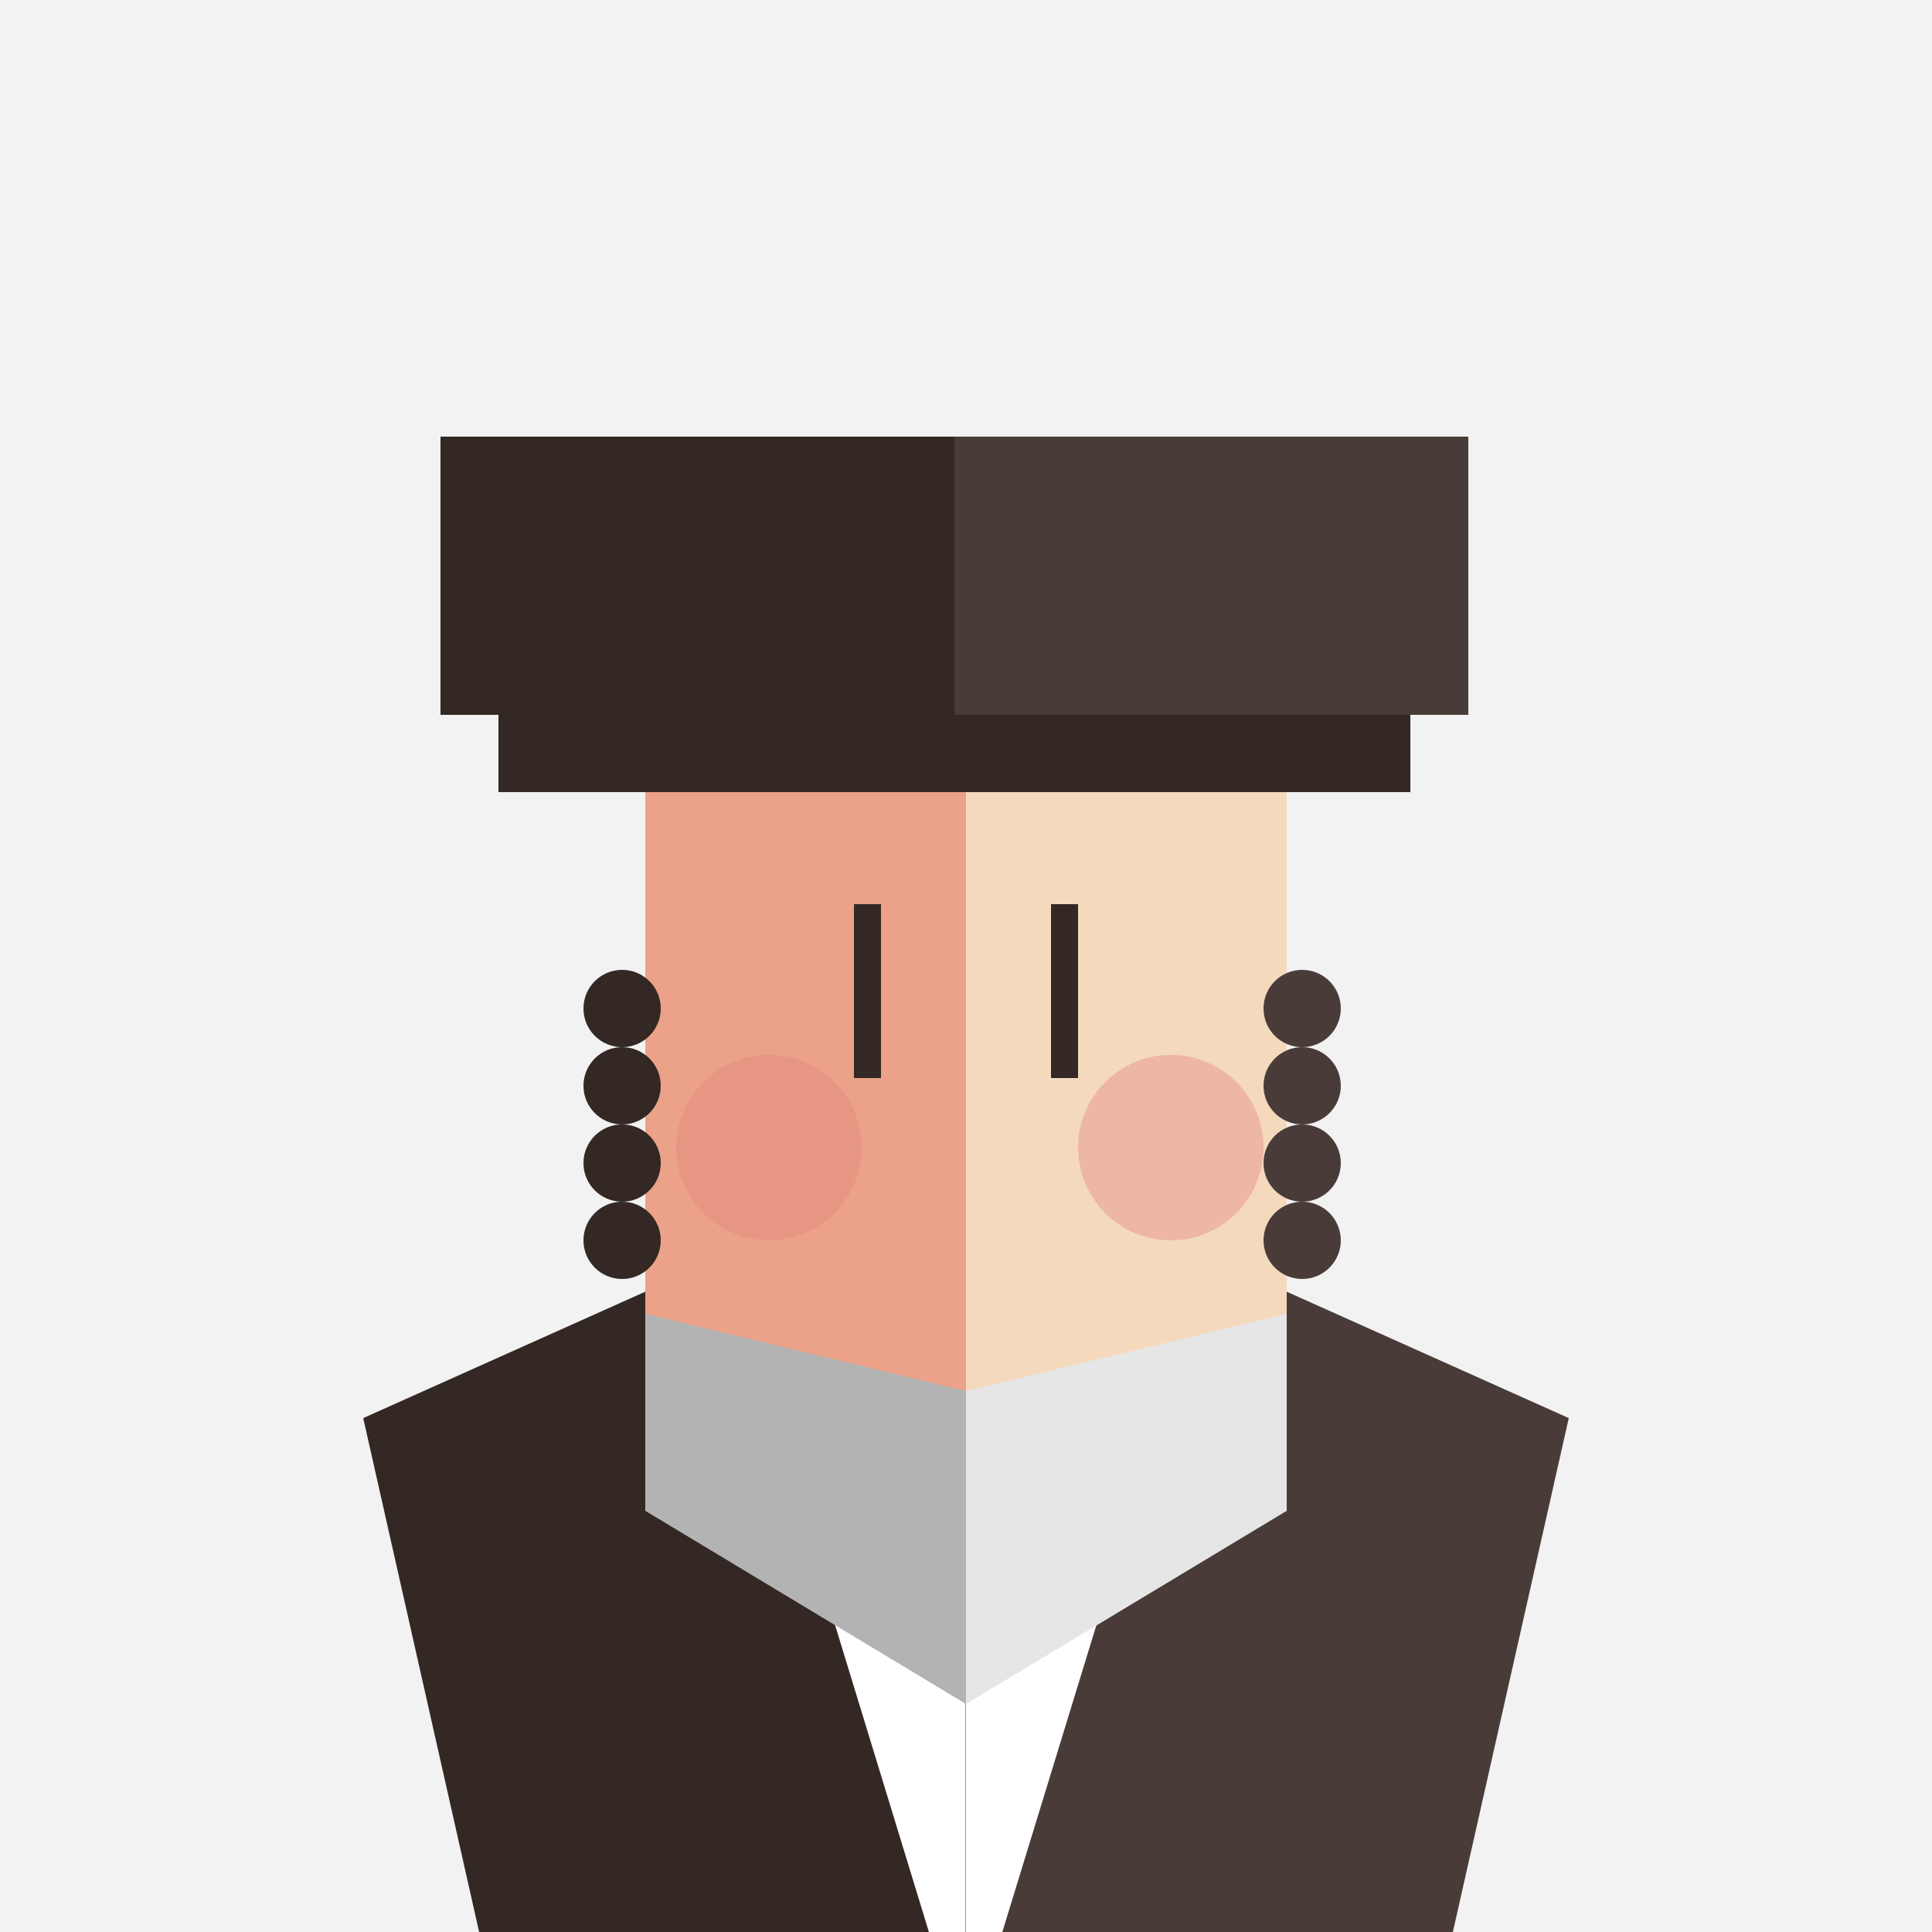
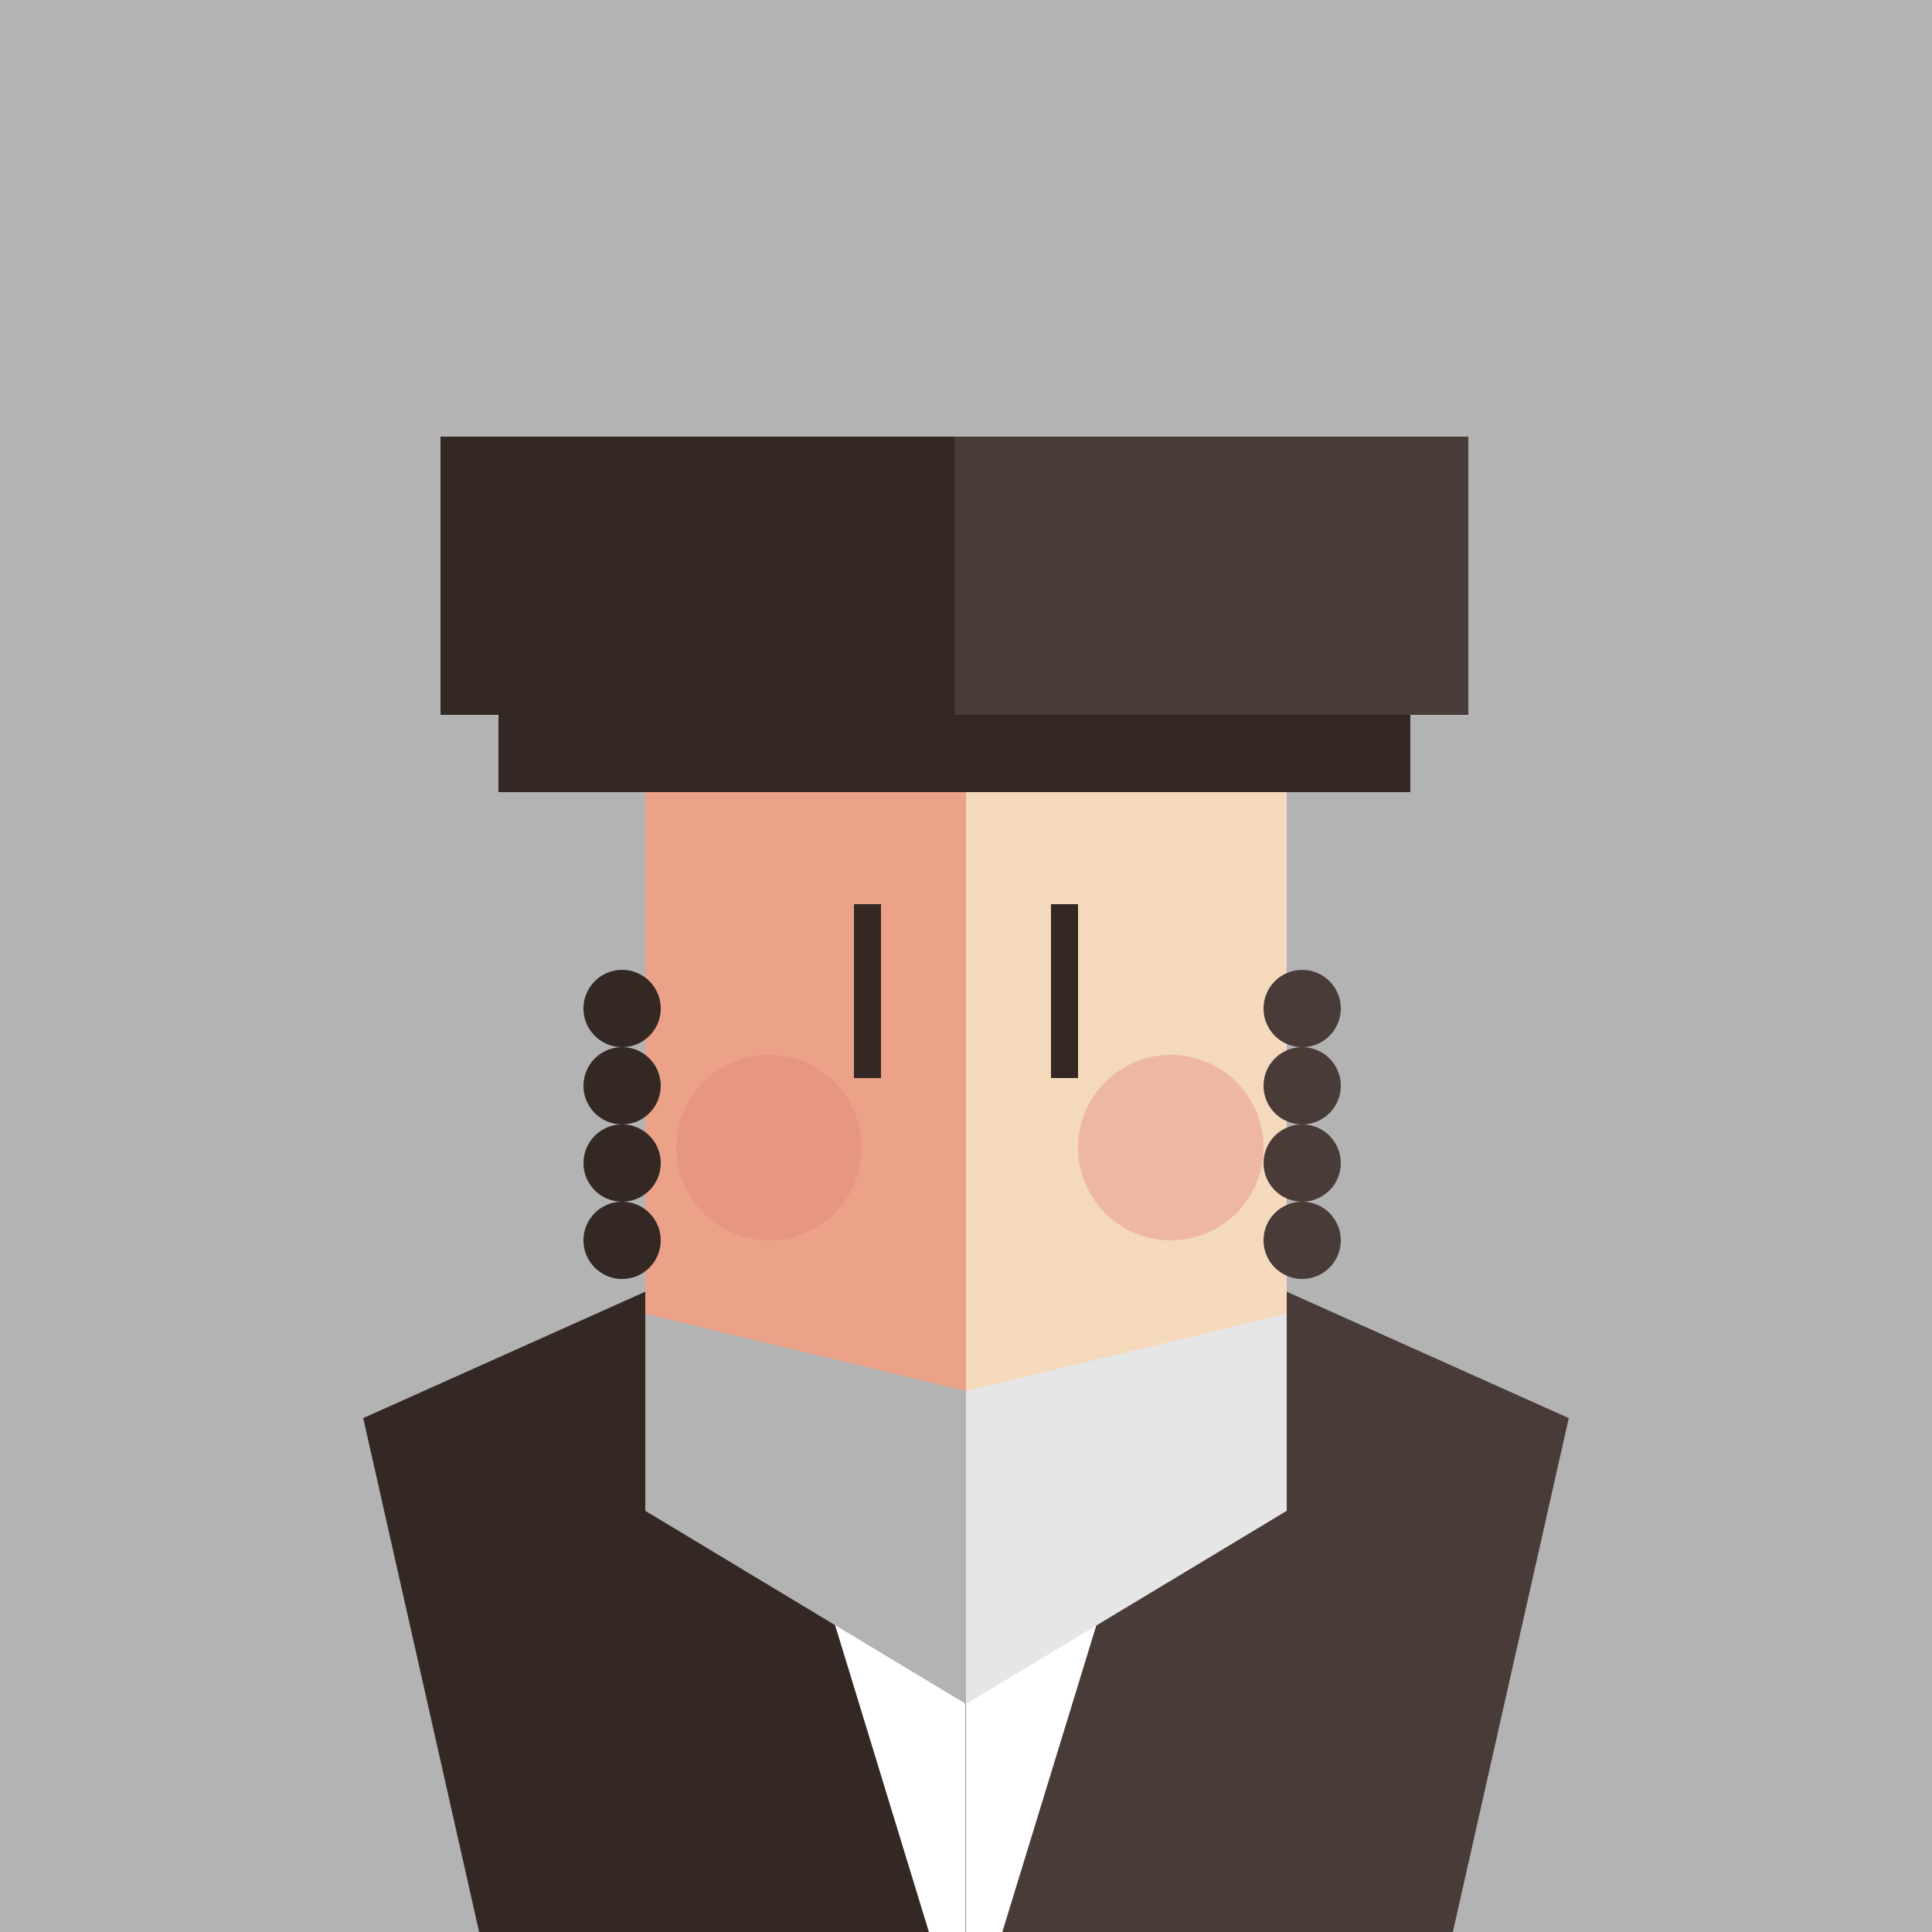
<svg xmlns="http://www.w3.org/2000/svg" version="1.1" x="0px" y="0px" viewBox="0 0 500 500" style="enable-background:new 0 0 500 500;" xml:space="preserve">
  <style type="text/css">
- 	.st0{fill:#FBB03B;}
+ 	.st0{fill:#29ABE2;stroke:#29ABE2;stroke-miterlimit:10;}
	.st1{fill:#A2BC53;}
	.st2{fill:#E56575;}
	.st3{fill:#F2D453;}
- 	.st4{fill:#F2F2F2;}
+ 	.st4{fill:#B3B3B3;}
	.st5{fill:#65C4E5;stroke:#0071BC;stroke-miterlimit:10;}
	.st6{fill:#EF97AA;}
- 	.st7{fill:#29ABE2;}
- 	.st8{fill:#44AD5C;}
- 	.st9{fill:#EF525E;}
- 	.st10{fill:#FCEE21;}
- 	.st11{fill:none;stroke:#FCEE21;stroke-width:2.254;stroke-miterlimit:10;}
- 	.st12{fill:none;stroke:#FCEE21;stroke-width:2.273;stroke-miterlimit:10;}
- 	.st13{fill:#29ABE2;stroke:#0071BC;stroke-miterlimit:10;}
- 	.st14{fill:#FFFFFF;}
- 	.st15{fill:none;stroke:#FFFFFF;stroke-width:2.254;stroke-miterlimit:10;}
- 	.st16{fill:none;stroke:#FFFFFF;stroke-width:2.273;stroke-miterlimit:10;}
- 	.st17{fill:#F7931E;}
- 	.st18{fill:#63703A;}
- 	.st19{fill:#50592A;}
- 	.st20{fill:#8C9663;}
- 	.st21{fill:#848964;}
- 	.st22{fill:#AA8465;}
- 	.st23{fill:#736357;}
- 	.st24{fill:#332823;}
- 	.st25{fill:#666666;}
- 	.st26{fill:#333333;}
- 	.st27{fill:#F43122;}
- 	.st28{fill:#C93C35;}
- 	.st29{fill:#F44E45;}
- 	.st30{fill:#E2AAB7;}
- 	.st31{fill:#E593A3;}
- 	.st32{fill:#40A4BF;}
- 	.st33{fill:#1A8DB5;}
- 	.st34{fill:#ACB5BC;}
- 	.st35{fill:#939BA0;}
- 	.st36{fill:#E8E8E8;}
- 	.st37{fill:#C9C7C7;}
- 	.st38{fill:none;stroke:#35302D;stroke-width:5;stroke-miterlimit:10;}
- 	.st39{fill:#ED1C24;}
- 	.st40{fill:#493C38;}
- 	.st41{fill:#F4D9BD;}
- 	.st42{fill:#EBA288;}
- 	.st43{opacity:0.4;fill:#E4847C;}
- 	.st44{fill:#5B5B5B;}
- 	.st45{fill:#303030;}
- 	.st46{fill:#F7F2F2;}
- 	.st47{fill:#AFAFAF;}
- 	.st48{fill:#FFDDBB;}
- 	.st49{fill:#FFCCAA;}
- 	.st50{fill:#AA663F;}
- 	.st51{fill:#9C4C2E;}
- 	.st52{fill:#EA7DB1;}
- 	.st53{fill:#ED5AA7;}
- 	.st54{fill:#F4E65D;}
- 	.st55{fill:#F2D34E;}
- 	.st56{fill:#ED1E79;}
- 	.st57{fill:#543D34;}
- 	.st58{fill:#C4A58A;}
- 	.st59{fill:#A67C52;}
- 	.st60{fill:#F15A24;}
- 	.st61{fill:#42210B;}
- 	.st62{fill:#949494;}
- 	.st63{fill:#E0E2E2;}
- 	.st64{fill:#F2715B;}
- 	.st65{fill:#D1D3D5;}
- 	.st66{fill:#3B444F;}
+ 	.st7{fill:#FBB03B;}
+ 	.st8{fill:#29ABE2;}
+ 	.st9{fill:#44AD5C;}
+ 	.st10{fill:#EF525E;}
+ 	.st11{fill:#FCEE21;}
+ 	.st12{fill:none;stroke:#FCEE21;stroke-width:2.254;stroke-miterlimit:10;}
+ 	.st13{fill:none;stroke:#FCEE21;stroke-width:2.273;stroke-miterlimit:10;}
+ 	.st14{fill:#29ABE2;stroke:#0071BC;stroke-miterlimit:10;}
+ 	.st15{fill:#FFFFFF;}
+ 	.st16{fill:none;stroke:#FFFFFF;stroke-width:2.254;stroke-miterlimit:10;}
+ 	.st17{fill:none;stroke:#FFFFFF;stroke-width:2.273;stroke-miterlimit:10;}
+ 	.st18{fill:#F7931E;}
+ 	.st19{fill:#63703A;}
+ 	.st20{fill:#50592A;}
+ 	.st21{fill:#8C9663;}
+ 	.st22{fill:#848964;}
+ 	.st23{fill:#AA8465;}
+ 	.st24{fill:#736357;}
+ 	.st25{fill:#332823;}
+ 	.st26{fill:#666666;}
+ 	.st27{fill:#333333;}
+ 	.st28{fill:#F43122;}
+ 	.st29{fill:#C93C35;}
+ 	.st30{fill:#F44E45;}
+ 	.st31{fill:#E2AAB7;}
+ 	.st32{fill:#E593A3;}
+ 	.st33{fill:#40A4BF;}
+ 	.st34{fill:#1A8DB5;}
+ 	.st35{fill:#ACB5BC;}
+ 	.st36{fill:#939BA0;}
+ 	.st37{fill:#E8E8E8;}
+ 	.st38{fill:#C9C7C7;}
+ 	.st39{fill:none;stroke:#35302D;stroke-width:5;stroke-miterlimit:10;}
+ 	.st40{fill:#ED1C24;}
+ 	.st41{fill:#493C38;}
+ 	.st42{fill:#F4D9BD;}
+ 	.st43{fill:#EBA288;}
+ 	.st44{opacity:0.4;fill:#E4847C;}
+ 	.st45{fill:#5B5B5B;}
+ 	.st46{fill:#303030;}
+ 	.st47{fill:#F7F2F2;}
+ 	.st48{fill:#AFAFAF;}
+ 	.st49{fill:#FFDDBB;}
+ 	.st50{fill:#FFCCAA;}
+ 	.st51{fill:#AA663F;}
+ 	.st52{fill:#9C4C2E;}
+ 	.st53{fill:#EA7DB1;}
+ 	.st54{fill:#ED5AA7;}
+ 	.st55{fill:#F4E65D;}
+ 	.st56{fill:#F2D34E;}
+ 	.st57{fill:#ED1E79;}
+ 	.st58{fill:#543D34;}
+ 	.st59{fill:#C4A58A;}
+ 	.st60{fill:#A67C52;}
+ 	.st61{fill:#F15A24;}
+ 	.st62{fill:#42210B;}
+ 	.st63{fill:#949494;}
+ 	.st64{fill:#E0E2E2;}
+ 	.st65{fill:#F2715B;}
+ 	.st66{fill:#D1D3D5;}
	.st67{fill:#E6E6E6;}
- 	.st68{fill:#B3B3B3;}
- 	.st69{fill:#1C8FB7;}
- 	.st70{fill-rule:evenodd;clip-rule:evenodd;fill:#FCEE21;}
- 	.st71{opacity:0.5;fill:#FFFFFF;}
- 	.st72{fill:none;stroke:#F7931E;stroke-width:8.278;stroke-miterlimit:10;}
- 	.st73{fill:#FFFFFF;stroke:#FFFFFF;stroke-width:7.468;stroke-miterlimit:10;}
- 	.st74{fill:#65C4E5;}
- 	.st75{fill:none;stroke:#29ABE2;stroke-width:2;stroke-miterlimit:10;}
- 	.st76{fill:none;stroke:#29ABE2;stroke-width:2;stroke-miterlimit:10;stroke-dasharray:8.571,5.357;}
- 	.st77{fill:none;stroke:#1D8EB5;stroke-width:2;stroke-miterlimit:10;}
- 	.st78{fill:none;stroke:#1D8EB5;stroke-width:2;stroke-miterlimit:10;stroke-dasharray:8.571,5.357;}
+ 	.st68{fill:#1C8FB7;}
+ 	.st69{fill-rule:evenodd;clip-rule:evenodd;fill:#FCEE21;}
+ 	.st70{opacity:0.5;fill:#FFFFFF;}
+ 	.st71{fill:none;stroke:#F7931E;stroke-width:8.278;stroke-miterlimit:10;}
+ 	.st72{fill:#FFFFFF;stroke:#FFFFFF;stroke-width:7.468;stroke-miterlimit:10;}
+ 	.st73{fill:#65C4E5;}
+ 	.st74{fill:none;stroke:#29ABE2;stroke-width:2;stroke-miterlimit:10;}
+ 	.st75{fill:none;stroke:#29ABE2;stroke-width:2;stroke-miterlimit:10;stroke-dasharray:8.571,5.357;}
+ 	.st76{fill:none;stroke:#1D8EB5;stroke-width:2;stroke-miterlimit:10;}
+ 	.st77{fill:none;stroke:#1D8EB5;stroke-width:2;stroke-miterlimit:10;stroke-dasharray:8.571,5.357;}
+ 	.st78{fill-rule:evenodd;clip-rule:evenodd;fill:#FFFFFF;}
+ 	.st79{fill:#29ABE2;stroke:#FFFFFF;stroke-width:1.2;stroke-miterlimit:10;}
+ 	.st80{opacity:0.4;}
+ 	.st81{fill-rule:evenodd;clip-rule:evenodd;}
+ 	.st82{fill-rule:evenodd;clip-rule:evenodd;fill:#FFFFFF;stroke:#000000;stroke-width:3.9;stroke-miterlimit:10;}
+ 	.st83{fill-rule:evenodd;clip-rule:evenodd;fill:none;stroke:#000000;stroke-width:1.3;stroke-miterlimit:10;}
+ 	.st84{fill:none;}
+ 	.st85{fill:#23170D;}
</style>
  <g id="BG">
    <rect x="0" class="st4" width="500" height="500" />
  </g>
  <g id="Layer_1">
-     <polygon class="st40" points="250,297.1 406,367 376,500 250,500  " />
-     <polygon class="st24" points="250,297.1 94,367 124,500 250,500  " />
-     <polygon class="st14" points="297.9,374.4 259.4,500 250,500 250,409  " />
-     <polygon class="st14" points="202,374.4 240.4,500 249.9,500 249.9,409  " />
-     <polygon class="st29" points="261,420 250,424 239,420 229,394 271,394  " />
+     <polygon class="st41" points="250,297.1 406,367 376,500 250,500  " />
+     <polygon class="st25" points="250,297.1 94,367 124,500 250,500  " />
+     <polygon class="st15" points="297.9,374.4 259.4,500 250,500 250,409  " />
+     <polygon class="st15" points="202,374.4 240.4,500 249.9,500 249.9,409  " />
+     <polygon class="st30" points="261,420 250,424 239,420 229,394 271,394  " />
    <g>
-       <polygon class="st41" points="333,349 250,409 250,140 333,190   " />
-       <polygon class="st42" points="167,349 250,409 250,140 167,190   " />
+       <polygon class="st42" points="333,349 250,409 250,140 333,190   " />
+       <polygon class="st43" points="167,349 250,409 250,140 167,190   " />
    </g>
-     <rect x="272" y="234" class="st24" width="7" height="45" />
-     <rect x="221" y="234" class="st24" width="7" height="45" />
-     <circle class="st43" cx="303" cy="297" r="24" />
-     <circle class="st43" cx="199" cy="297" r="24" />
-     <rect x="129" y="185" class="st24" width="236" height="20" />
-     <rect x="114" y="113" class="st24" width="266" height="72" />
-     <rect x="247" y="113" class="st40" width="133" height="72" />
-     <circle class="st40" cx="337" cy="261" r="10" />
-     <circle class="st40" cx="337" cy="281" r="10" />
-     <circle class="st40" cx="337" cy="301" r="10" />
-     <circle class="st40" cx="337" cy="321" r="10" />
-     <circle class="st24" cx="161" cy="261" r="10" />
-     <circle class="st24" cx="161" cy="281" r="10" />
-     <circle class="st24" cx="161" cy="301" r="10" />
-     <circle class="st24" cx="161" cy="321" r="10" />
+     <rect x="272" y="234" class="st25" width="7" height="45" />
+     <rect x="221" y="234" class="st25" width="7" height="45" />
+     <circle class="st44" cx="303" cy="297" r="24" />
+     <circle class="st44" cx="199" cy="297" r="24" />
+     <rect x="129" y="185" class="st25" width="236" height="20" />
+     <rect x="114" y="113" class="st25" width="266" height="72" />
+     <rect x="247" y="113" class="st41" width="133" height="72" />
+     <circle class="st41" cx="337" cy="261" r="10" />
+     <circle class="st41" cx="337" cy="281" r="10" />
+     <circle class="st41" cx="337" cy="301" r="10" />
+     <circle class="st41" cx="337" cy="321" r="10" />
+     <circle class="st25" cx="161" cy="261" r="10" />
+     <circle class="st25" cx="161" cy="281" r="10" />
+     <circle class="st25" cx="161" cy="301" r="10" />
+     <circle class="st25" cx="161" cy="321" r="10" />
    <polygon class="st67" points="250,441 333,391 333,340 250,360  " />
-     <polygon class="st68" points="250,441 167,391 167,340 250,360  " />
+     <polygon class="st4" points="250,441 167,391 167,340 250,360  " />
  </g>
</svg>
